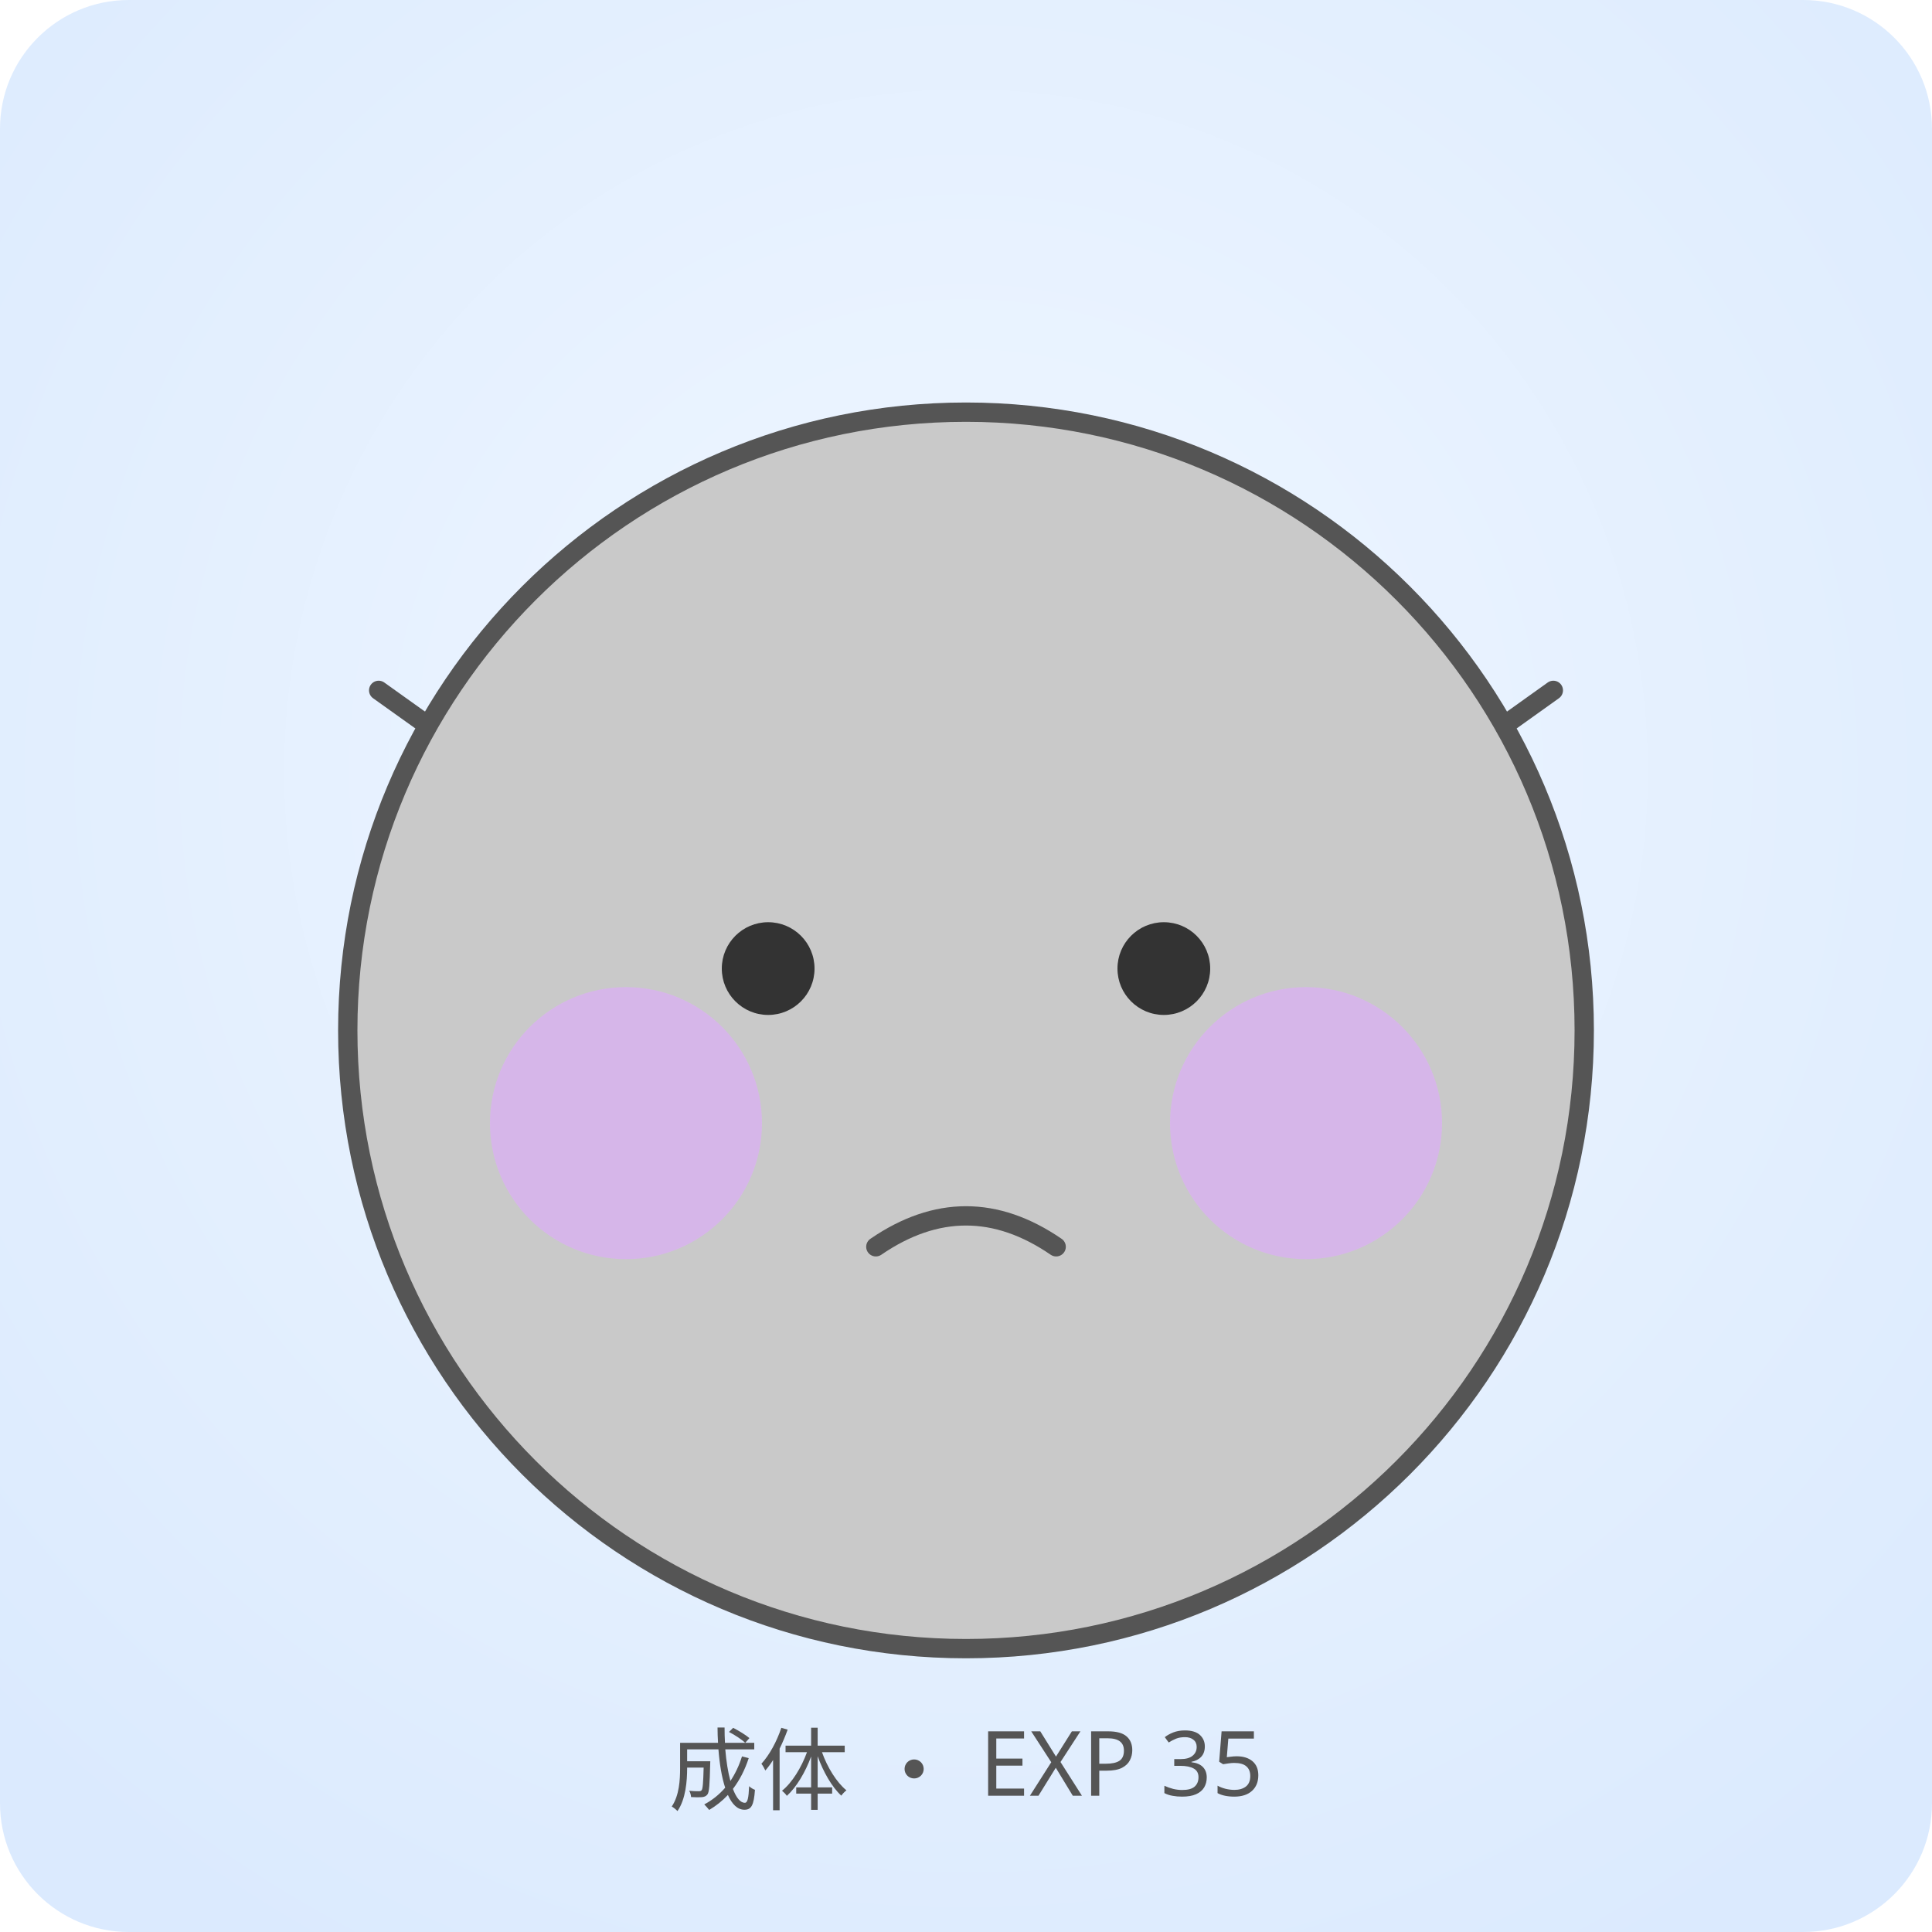
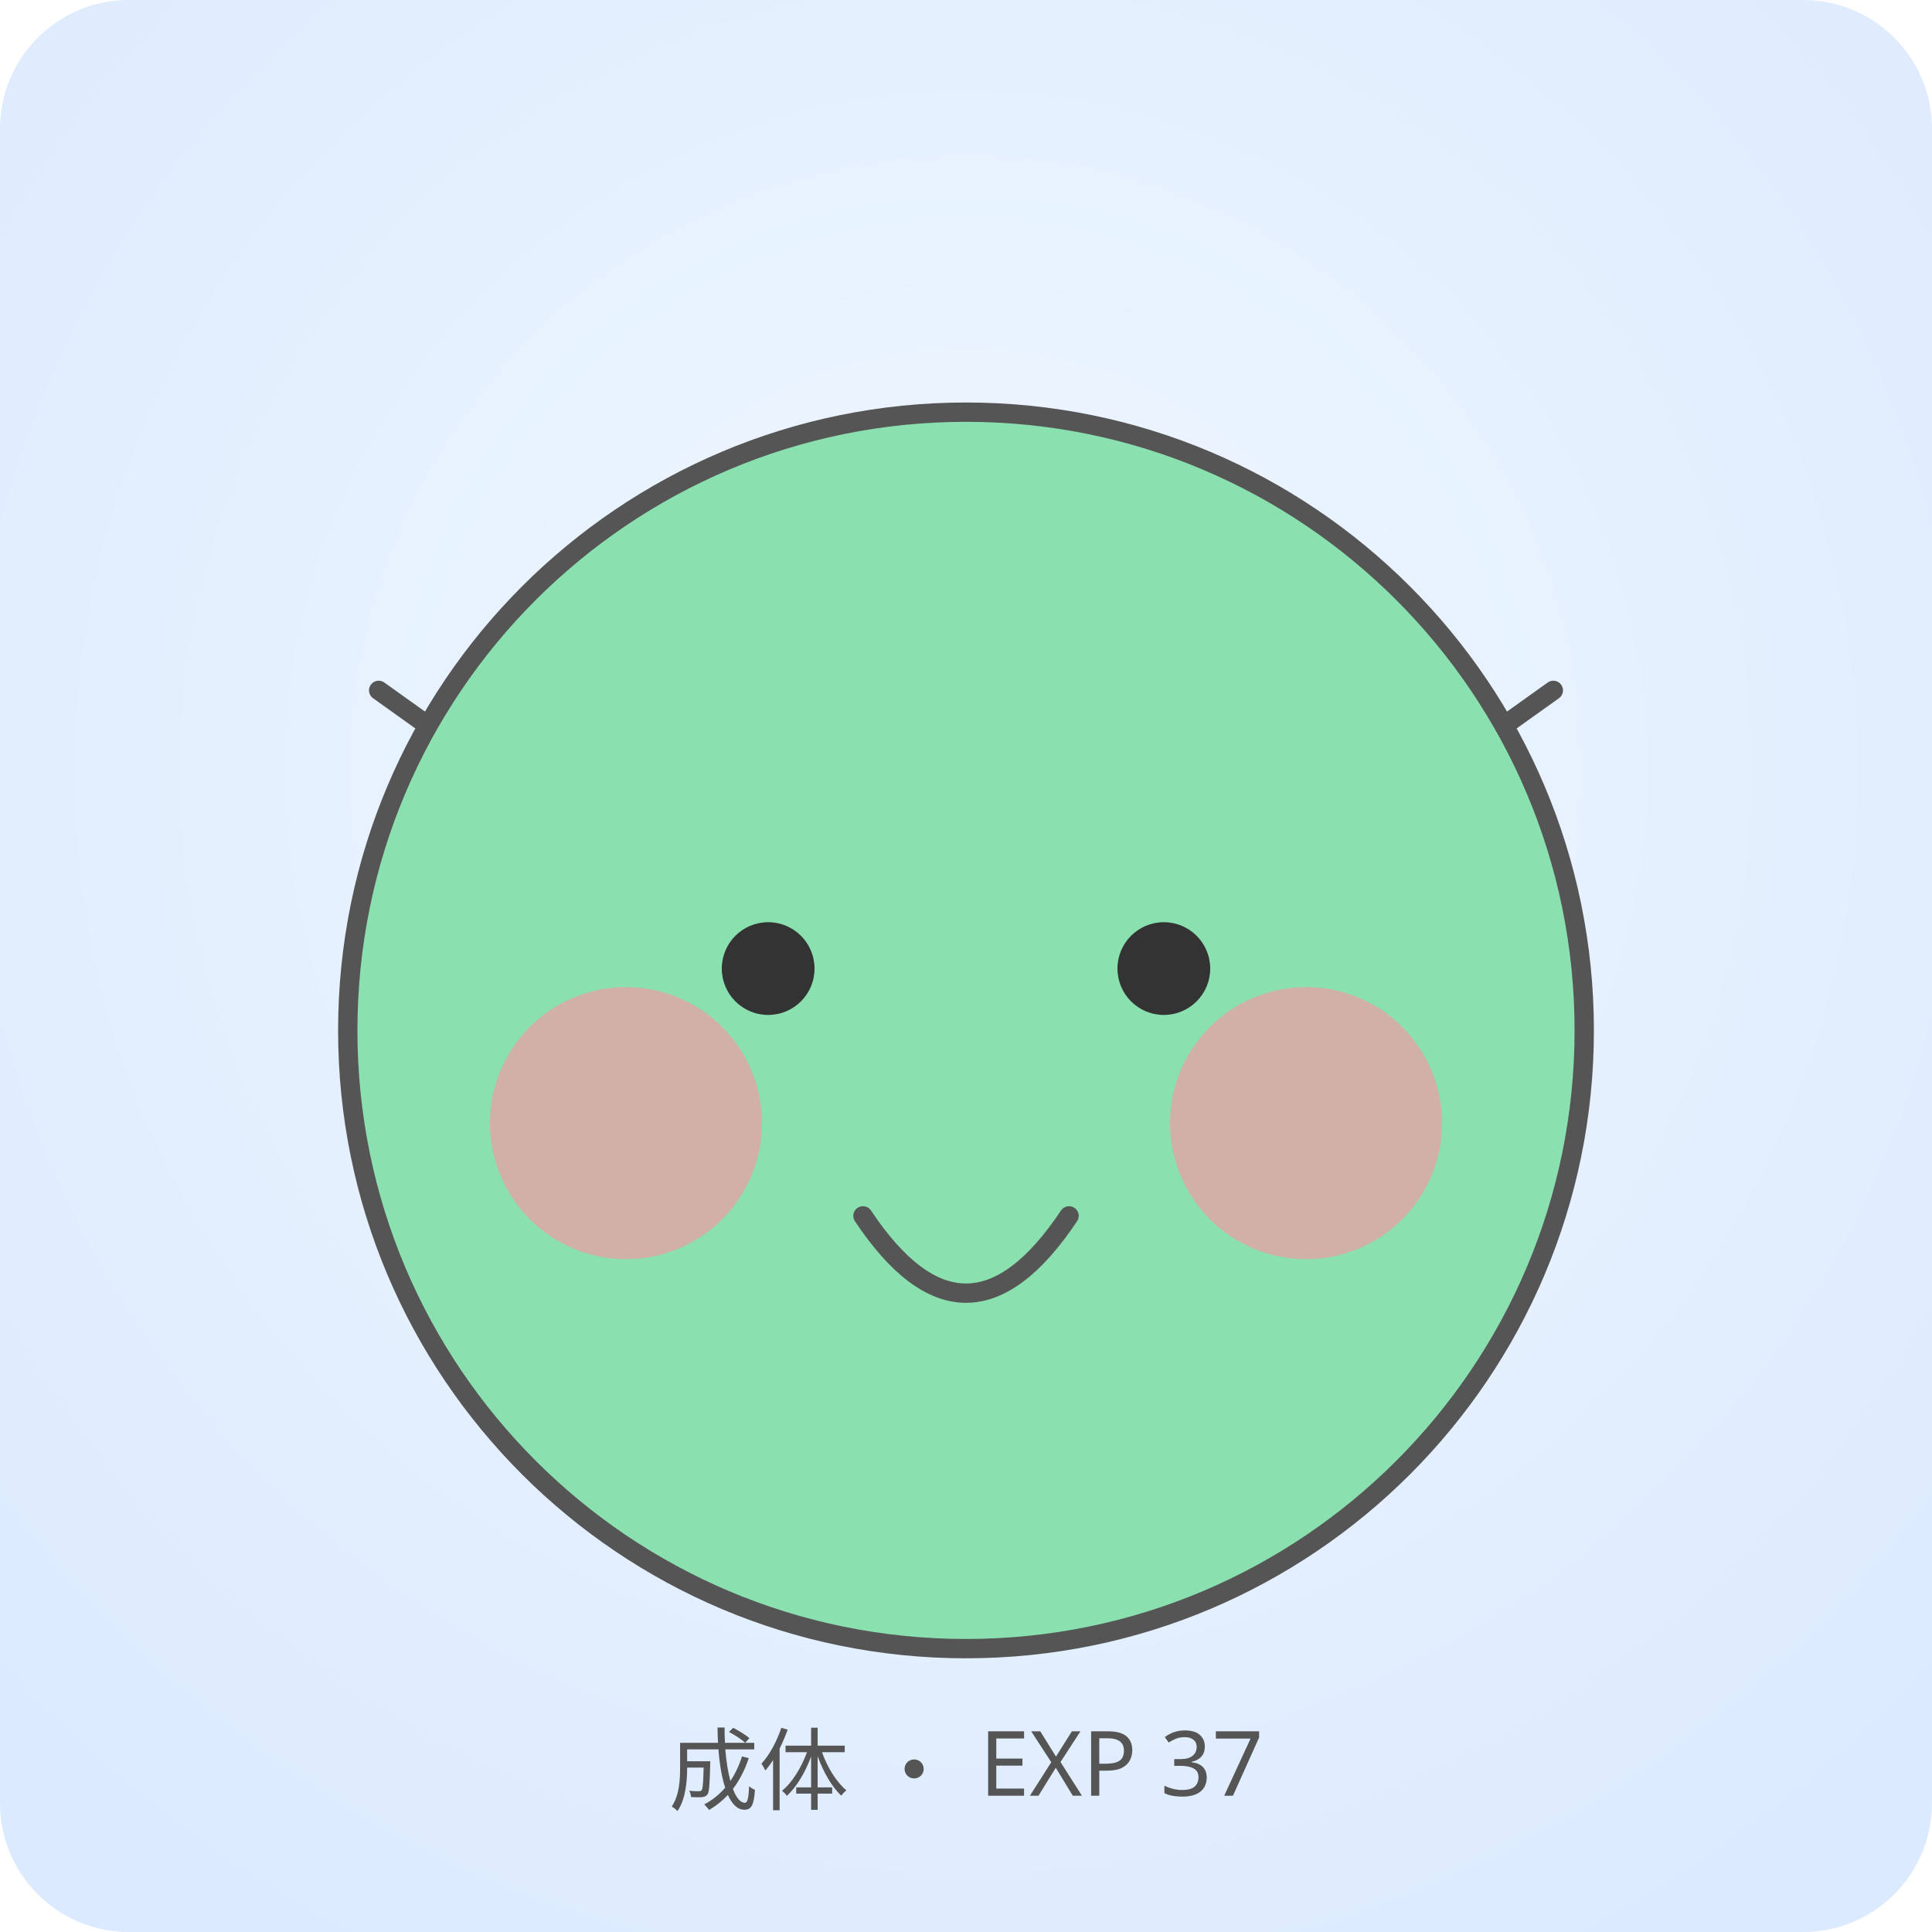
<svg xmlns="http://www.w3.org/2000/svg" viewBox="0 0 300 300" width="300" height="300">
  <defs>
    <radialGradient id="bg" cx="50%" cy="40%" r="70%">
      <stop offset="0%" stop-color="#f0f7ff" />
      <stop offset="100%" stop-color="#dbeafe" />
    </radialGradient>
  </defs>
  <rect width="300" height="300" rx="20" fill="url(#bg)" />
-   <circle cx="150" cy="73.6" r="8" fill="#c9c9c9" stroke="#555" stroke-width="2" />
+   <circle cx="150" cy="73.6" r="8" fill="#8be0b0" stroke="#555" stroke-width="2" />
  <path d="M 92.4 131.2 L 58.8 107.2" stroke="#555" stroke-width="3" stroke-linecap="round" />
  <path d="M 207.6 131.2 L 241.2 107.2" stroke="#555" stroke-width="3" stroke-linecap="round" />
-   <circle cx="150" cy="160" r="96" fill="#c9c9c9" stroke="#555" stroke-width="3" />
-   <circle cx="97.2" cy="174.4" r="21.12" fill="#e0aaff" opacity="0.6" />
-   <circle cx="202.8" cy="174.4" r="21.12" fill="#e0aaff" opacity="0.6" />
+   <circle cx="150" cy="160" r="96" fill="#8be0b0" stroke="#555" stroke-width="3" />
+   <circle cx="97.2" cy="174.4" r="21.12" fill="#ff8fa3" opacity="0.6" />
+   <circle cx="202.8" cy="174.4" r="21.12" fill="#ff8fa3" opacity="0.6" />
  <circle cx="119.28" cy="150.4" r="7.2" fill="#333" />
  <circle cx="180.72" cy="150.4" r="7.2" fill="#333" />
-   <path d="M 136 193.6 Q 150 184.0 164 193.6" stroke="#555" stroke-width="3" fill="none" stroke-linecap="round" />
-   <text x="150" y="280" text-anchor="middle" font-family="sans-serif" font-size="14" fill="#555">成体 ・ EXP 35</text>
+   <path d="M 134 188.8 Q 150 212.8 166 188.8" stroke="#555" stroke-width="3" fill="none" stroke-linecap="round" />
+   <text x="150" y="280" text-anchor="middle" font-family="sans-serif" font-size="14" fill="#555">成体 ・ EXP 37</text>
</svg>
